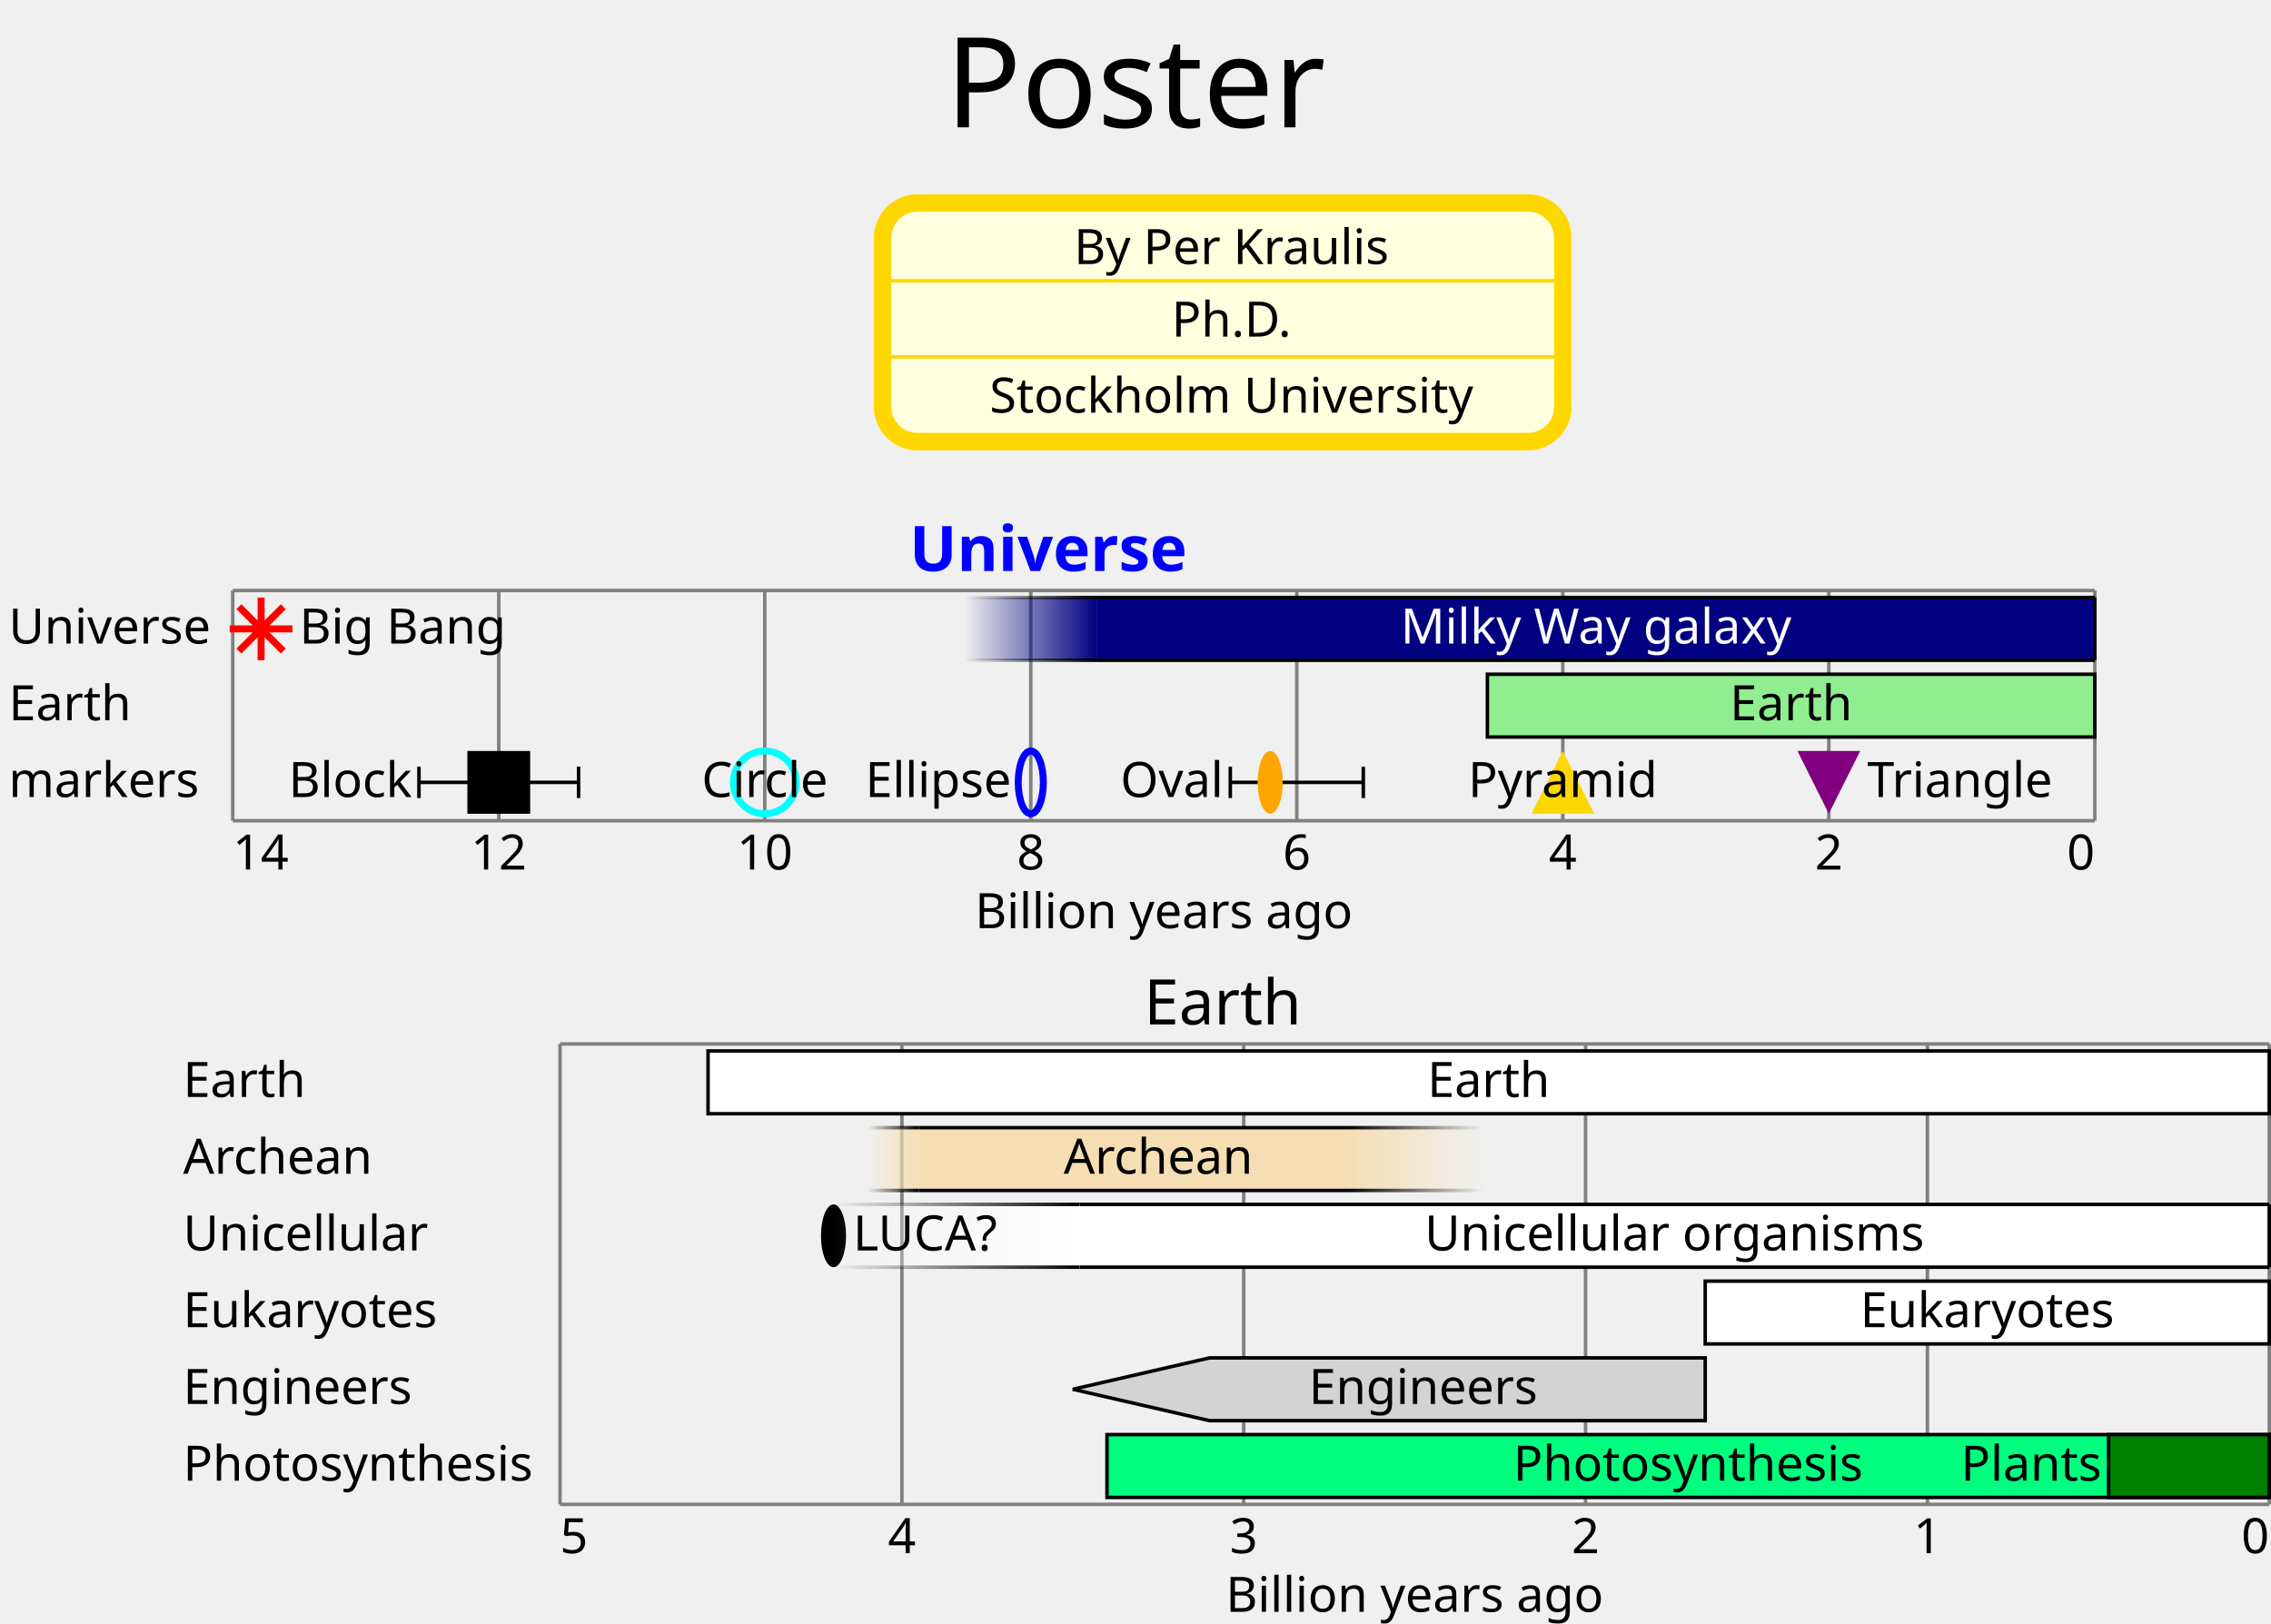
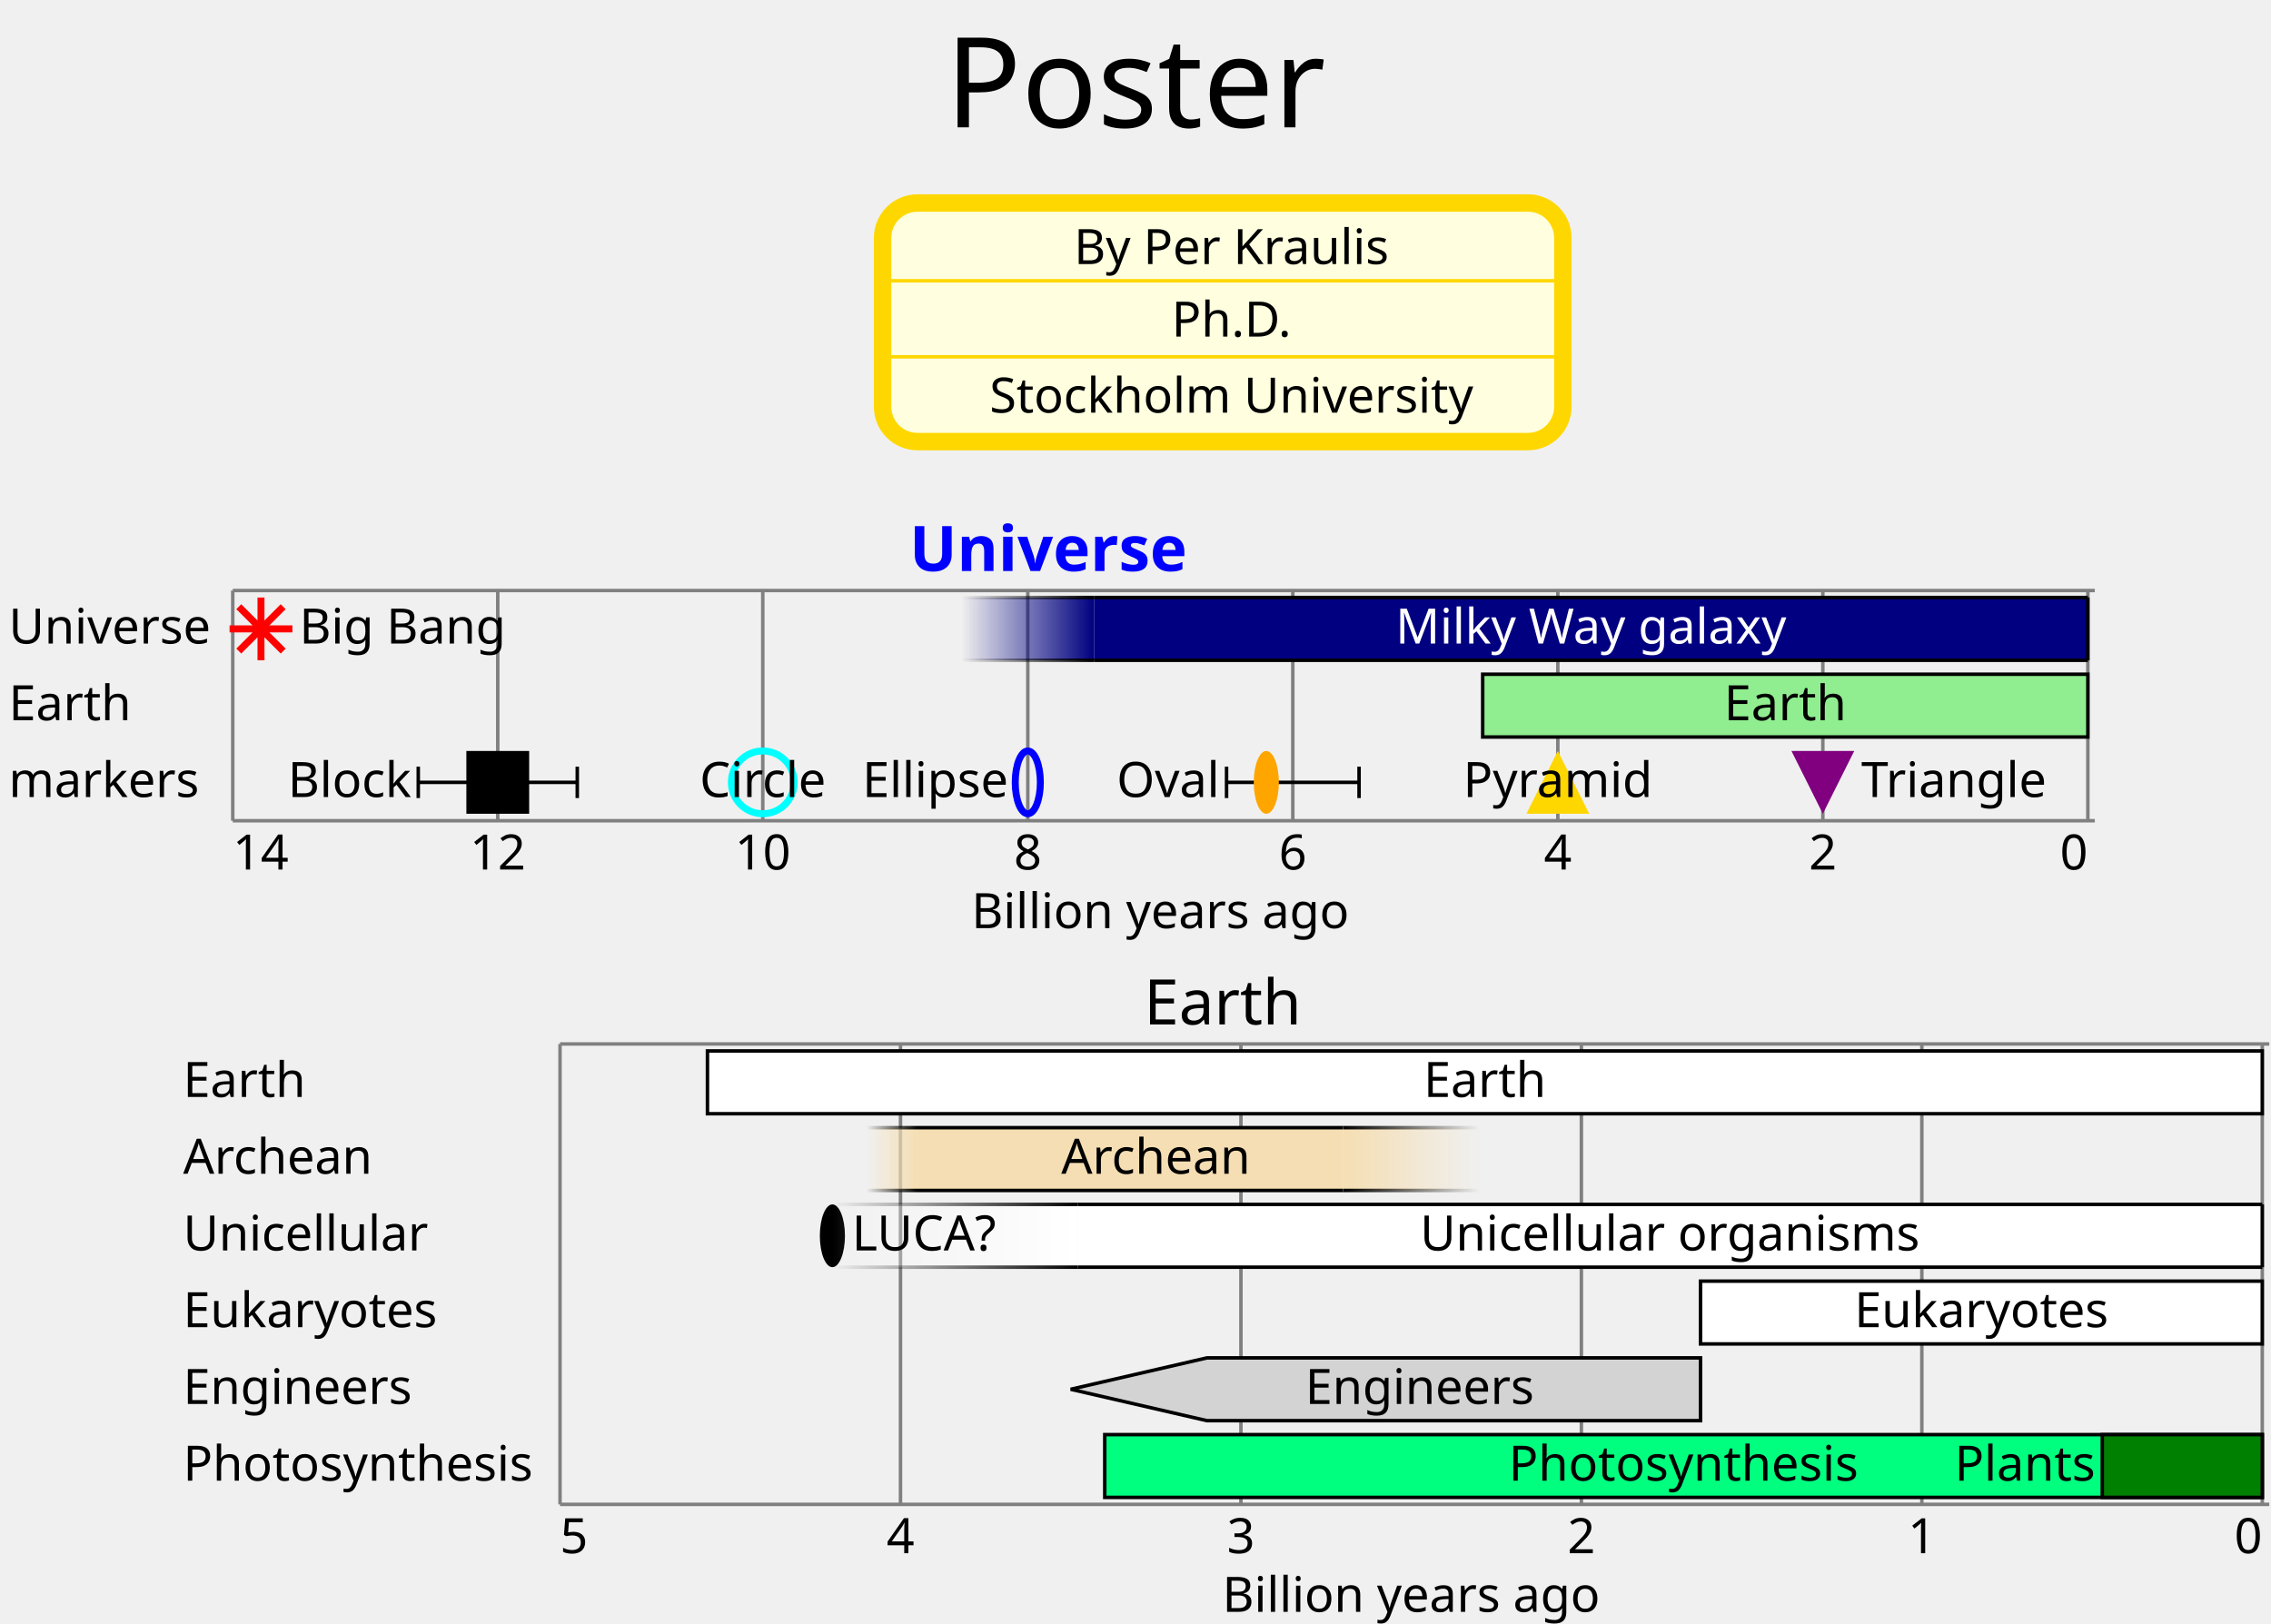
<svg xmlns="http://www.w3.org/2000/svg" width="651" height="465.400" viewBox="0 0 651 465.400" transform="translate(0.5, 0.5)">
  <g stroke="black" fill="white" font-family="sans-serif" font-size="14">
    <text x="325" y="36" stroke="none" fill="black" font-size="36" text-anchor="middle">Poster</text>
    <g transform="scale(1) translate(250, 55.2)">
      <g stroke="black" fill="white" font-family="sans-serif" font-size="14">
        <text x="100" y="18" stroke="none" fill="black" font-size="18" text-anchor="middle">By Per Kraulis</text>
        <rect x="2.5" y="2.5" rx="10" ry="10" width="195" fill="lightyellow" stroke="gold" stroke-width="5" height="68.400" />
        <g stroke="none" fill="black" text-anchor="middle" transform="translate(102.500, 20)">
          <text x="0" y="0">By Per Kraulis</text>
        </g>
        <line x1="0" y1="24.800" x2="200" y2="24.800" stroke="gold" stroke-width="1" />
        <g stroke="none" fill="black" text-anchor="middle" transform="translate(102.500, 40.800)">
          <text x="0" y="0">Ph.D.</text>
        </g>
        <line x1="0" y1="46.600" x2="200" y2="46.600" stroke="gold" stroke-width="1" />
        <g stroke="none" fill="black" text-anchor="middle" transform="translate(102.500, 62.600)">
          <text x="0" y="0">Stockholm University</text>
        </g>
      </g>
    </g>
    <g transform="scale(1) translate(0, 145.2)">
      <g stroke="black" fill="white" font-family="sans-serif" font-size="14">
        <text x="300" y="18" stroke="none" fill="blue" font-size="18" text-anchor="middle" font-weight="bold">Universe</text>
        <g>
-           <path d="M 66.220 23.600 V 89.600 M 142.474 23.600 V 89.600 M 218.729 23.600 V 89.600 M 294.983 23.600 V 89.600 M 371.237 23.600 V 89.600 M 447.491 23.600 V 89.600 M 523.746 23.600 V 89.600 M 600 23.600 V 89.600 M 66.220 23.600 H 600 M 66.220 89.600 H 600" stroke="gray" />
+           <path d="M 66.220 23.600 V 89.600 M 142.189 23.600 V 89.600 M 218.157 23.600 V 89.600 M 294.126 23.600 V 89.600 M 370.094 23.600 V 89.600 M 446.063 23.600 V 89.600 M 522.031 23.600 V 89.600 M 598 23.600 V 89.600 M 66.220 23.600 H 600 M 66.220 89.600 H 600" stroke="gray" />
          <g text-anchor="middle" stroke="none" fill="black">
            <text x="66.220" y="103.600" text-anchor="start">14</text>
-             <text x="142.474" y="103.600">12</text>
-             <text x="218.729" y="103.600">10</text>
-             <text x="294.983" y="103.600">8</text>
-             <text x="371.237" y="103.600">6</text>
-             <text x="447.491" y="103.600">4</text>
-             <text x="523.746" y="103.600">2</text>
-             <text x="600" y="103.600" text-anchor="end">0</text>
-             <text x="333.110" y="120.4">Billion years ago</text>
+             <text x="142.189" y="103.600">12</text>
+             <text x="218.157" y="103.600">10</text>
+             <text x="294.126" y="103.600">8</text>
+             <text x="370.094" y="103.600">6</text>
+             <text x="446.063" y="103.600">4</text>
+             <text x="522.031" y="103.600">2</text>
+             <text x="598" y="103.600" text-anchor="end">0</text>
+             <text x="332.110" y="120.4">Billion years ago</text>
          </g>
        </g>
        <g>
-           <path d="M 65.341 34.600 h 18 M 74.341 25.600 v 18 M 67.977 28.236 L 80.705 40.964 M 80.705 28.236 L 67.977 40.964" fill="none" stroke="red" stroke-width="2" />
+           <path d="M 65.311 34.600 h 18 M 74.311 25.600 v 18 M 67.947 28.236 L 80.675 40.964 M 80.675 28.236 L 67.947 40.964" fill="none" stroke="red" stroke-width="2" />
          <g>
-             <rect x="314.046" y="25.600" width="285.954" height="18" stroke="none" fill="navy" />
-             <path d="M 314.046 25.600 H 600 m 0 18 H 314.046" stroke="black" />
+             <rect x="313.118" y="25.600" width="284.882" height="18" stroke="none" fill="navy" />
+             <path d="M 313.118 25.600 H 598 m 0 18 H 313.118" stroke="black" />
            <defs>
              <linearGradient id="id17">
                <stop offset="0" stop-color="navy" stop-opacity="0" />
                <stop offset="1" stop-color="navy" stop-opacity="1" />
              </linearGradient>
              <linearGradient id="id18">
                <stop offset="0" stop-color="black" stop-opacity="0" />
                <stop offset="1" stop-color="black" stop-opacity="1" />
              </linearGradient>
            </defs>
-             <rect x="275.919" y="25.600" width="38.127" height="18" stroke="none" fill="url(#id17)" />
-             <path d="M 275.919 25.600 H 314.046 m 0 18 H 275.919" stroke="url(#id18)" />
-             <line x1="600" y1="25.600" x2="600" y2="43.600" stroke="black" />
+             <rect x="275.134" y="25.600" width="37.984" height="18" stroke="none" fill="url(#id17)" />
+             <path d="M 275.134 25.600 H 313.118 m 0 18 H 275.134" stroke="url(#id18)" />
+             <line x1="598" y1="25.600" x2="598" y2="43.600" stroke="black" />
          </g>
          <g>
-             <rect x="425.873" y="47.600" width="174.127" height="18" fill="lightgreen" />
+             <rect x="424.526" y="47.600" width="173.474" height="18" fill="lightgreen" />
          </g>
          <g>
            <g stroke="black">
-               <path d="M 119.598 74.100 v 9 m 0 -4.500 H 142.474" />
-               <path d="M 165.351 74.100 v 9 m 0 -4.500 H 142.474" />
+               <path d="M 119.398 74.100 v 9 m 0 -4.500 H 142.189" />
+               <path d="M 164.979 74.100 v 9 m 0 -4.500 H 142.189" />
            </g>
-             <rect x="133.474" y="69.600" width="18" height="18" fill="black" stroke="none" stroke-width="2" />
+             <rect x="133.189" y="69.600" width="18" height="18" fill="black" stroke="none" stroke-width="2" />
          </g>
-           <circle cx="218.729" cy="78.600" r="9.0" fill="none" stroke="cyan" stroke-width="2" />
-           <ellipse cx="294.983" cy="78.600" rx="3.6" ry="9.0" fill="none" stroke="blue" stroke-width="2" />
+           <circle cx="218.157" cy="78.600" r="9.0" fill="none" stroke="cyan" stroke-width="2" />
+           <ellipse cx="294.126" cy="78.600" rx="3.6" ry="9.0" fill="none" stroke="blue" stroke-width="2" />
          <g>
            <g stroke="black">
-               <path d="M 352.174 74.100 v 9 m 0 -4.500 H 363.612" />
-               <path d="M 390.301 74.100 v 9 m 0 -4.500 H 363.612" />
+               <path d="M 351.102 74.100 v 9 m 0 -4.500 H 362.497" />
+               <path d="M 389.086 74.100 v 9 m 0 -4.500 H 362.497" />
            </g>
-             <ellipse cx="363.612" cy="78.600" rx="3.6" ry="9.0" fill="orange" stroke="none" stroke-width="2" />
+             <ellipse cx="362.497" cy="78.600" rx="3.6" ry="9.0" fill="orange" stroke="none" stroke-width="2" />
          </g>
-           <path d="M 447.491 69.600 L 438.491 87.600 h 18 Z" fill="gold" stroke="none" stroke-width="2" />
-           <path d="M 523.746 87.600 L 514.746 69.600 h 18 Z" fill="purple" stroke="none" stroke-width="2" />
+           <path d="M 446.063 69.600 L 437.063 87.600 h 18 Z" fill="gold" stroke="none" stroke-width="2" />
+           <path d="M 522.031 87.600 L 513.031 69.600 h 18 Z" fill="purple" stroke="none" stroke-width="2" />
        </g>
        <g text-anchor="middle" stroke="none" fill="black">
-           <text x="85.341" y="38.800" text-anchor="start">Big Bang</text>
-           <text x="457.023" y="38.800" fill="white" text-anchor="middle">Milky Way galaxy</text>
-           <text x="512.937" y="60.800" fill="black" text-anchor="middle">Earth</text>
-           <text x="117.598" y="82.800" text-anchor="end">Block</text>
-           <text x="218.729" y="82.800" text-anchor="middle">Circle</text>
-           <text x="289.383" y="82.800" text-anchor="end">Ellipse</text>
-           <text x="350.174" y="82.800" text-anchor="end">Oval</text>
-           <text x="447.491" y="82.800" text-anchor="middle">Pyramid</text>
-           <text x="534.746" y="82.800" text-anchor="start">Triangle</text>
+           <text x="85.311" y="38.800" text-anchor="start">Big Bang</text>
+           <text x="455.559" y="38.800" fill="white" text-anchor="middle">Milky Way galaxy</text>
+           <text x="511.263" y="60.800" fill="black" text-anchor="middle">Earth</text>
+           <text x="117.398" y="82.800" text-anchor="end">Block</text>
+           <text x="218.157" y="82.800" text-anchor="middle">Circle</text>
+           <text x="288.526" y="82.800" text-anchor="end">Ellipse</text>
+           <text x="349.102" y="82.800" text-anchor="end">Oval</text>
+           <text x="446.063" y="82.800" text-anchor="middle">Pyramid</text>
+           <text x="533.031" y="82.800" text-anchor="start">Triangle</text>
        </g>
        <g stroke="none" fill="black">
          <text x="2" y="38.800">Universe</text>
          <text x="2" y="60.800">Earth</text>
          <text x="2" y="82.800">markers</text>
        </g>
      </g>
    </g>
    <g transform="scale(1) translate(50, 275.2)">
      <g stroke="black" fill="white" font-family="sans-serif" font-size="14">
        <text x="300" y="18" stroke="none" fill="black" font-size="18" text-anchor="middle">Earth</text>
        <g>
-           <path d="M 110.040 23.600 V 155.600 M 208.032 23.600 V 155.600 M 306.024 23.600 V 155.600 M 404.016 23.600 V 155.600 M 502.008 23.600 V 155.600 M 600 23.600 V 155.600 M 110.040 23.600 H 600 M 110.040 155.600 H 600" stroke="gray" />
+           <path d="M 110.040 23.600 V 155.600 M 207.632 23.600 V 155.600 M 305.224 23.600 V 155.600 M 402.816 23.600 V 155.600 M 500.408 23.600 V 155.600 M 598 23.600 V 155.600 M 110.040 23.600 H 600 M 110.040 155.600 H 600" stroke="gray" />
          <g text-anchor="middle" stroke="none" fill="black">
            <text x="110.040" y="169.600" text-anchor="start">5</text>
-             <text x="208.032" y="169.600">4</text>
-             <text x="306.024" y="169.600">3</text>
-             <text x="404.016" y="169.600">2</text>
-             <text x="502.008" y="169.600">1</text>
-             <text x="600" y="169.600" text-anchor="end">0</text>
-             <text x="355.020" y="186.4">Billion years ago</text>
+             <text x="207.632" y="169.600">4</text>
+             <text x="305.224" y="169.600">3</text>
+             <text x="402.816" y="169.600">2</text>
+             <text x="500.408" y="169.600">1</text>
+             <text x="598" y="169.600" text-anchor="end">0</text>
+             <text x="354.020" y="186.4">Billion years ago</text>
          </g>
        </g>
        <g>
          <g>
-             <rect x="152.471" y="25.600" width="447.529" height="18" fill="white" />
+             <rect x="152.297" y="25.600" width="445.703" height="18" fill="white" />
          </g>
          <g>
-             <rect x="212.932" y="47.600" width="122.490" height="18" stroke="none" fill="wheat" />
-             <path d="M 212.932 47.600 H 335.422 m 0 18 H 212.932" stroke="black" />
+             <rect x="212.512" y="47.600" width="121.990" height="18" stroke="none" fill="wheat" />
+             <path d="M 212.512 47.600 H 334.502 m 0 18 H 212.512" stroke="black" />
            <defs>
              <linearGradient id="id19">
                <stop offset="0" stop-color="wheat" stop-opacity="0" />
                <stop offset="1" stop-color="wheat" stop-opacity="1" />
              </linearGradient>
              <linearGradient id="id20">
                <stop offset="0" stop-color="black" stop-opacity="0" />
                <stop offset="1" stop-color="black" stop-opacity="1" />
              </linearGradient>
            </defs>
-             <rect x="198.233" y="47.600" width="14.699" height="18" stroke="none" fill="url(#id19)" />
-             <path d="M 198.233 47.600 H 212.932 m 0 18 H 198.233" stroke="url(#id20)" />
+             <rect x="197.873" y="47.600" width="14.639" height="18" stroke="none" fill="url(#id19)" />
+             <path d="M 197.873 47.600 H 212.512 m 0 18 H 197.873" stroke="url(#id20)" />
            <defs>
              <linearGradient id="id21">
                <stop offset="0" stop-color="wheat" stop-opacity="1" />
                <stop offset="1" stop-color="wheat" stop-opacity="0" />
              </linearGradient>
              <linearGradient id="id22">
                <stop offset="0" stop-color="black" stop-opacity="1" />
                <stop offset="1" stop-color="black" stop-opacity="0" />
              </linearGradient>
            </defs>
-             <rect x="335.422" y="47.600" width="39.197" height="18" stroke="none" fill="url(#id21)" />
-             <path d="M 335.422 47.600 H 374.618 m 0 18 H 335.422" stroke="url(#id22)" />
+             <rect x="334.502" y="47.600" width="39.037" height="18" stroke="none" fill="url(#id21)" />
+             <path d="M 334.502 47.600 H 373.538 m 0 18 H 334.502" stroke="url(#id22)" />
          </g>
-           <ellipse cx="188.434" cy="78.600" rx="3.6" ry="9.0" fill="black" stroke="none" stroke-width="2" />
+           <ellipse cx="188.114" cy="78.600" rx="3.6" ry="9.0" fill="black" stroke="none" stroke-width="2" />
          <g>
-             <rect x="258.988" y="69.600" width="341.012" height="18" stroke="none" fill="white" />
-             <path d="M 258.988 69.600 H 600 m 0 18 H 258.988" stroke="black" />
+             <rect x="258.38" y="69.600" width="339.620" height="18" stroke="none" fill="white" />
+             <path d="M 258.380 69.600 H 598 m 0 18 H 258.380" stroke="black" />
            <defs>
              <linearGradient id="id23">
                <stop offset="0" stop-color="white" stop-opacity="0" />
                <stop offset="1" stop-color="white" stop-opacity="1" />
              </linearGradient>
              <linearGradient id="id24">
                <stop offset="0" stop-color="black" stop-opacity="0" />
                <stop offset="1" stop-color="black" stop-opacity="1" />
              </linearGradient>
            </defs>
-             <rect x="188.434" y="69.600" width="70.554" height="18" stroke="none" fill="url(#id23)" />
-             <path d="M 188.434 69.600 H 258.988 m 0 18 H 188.434" stroke="url(#id24)" />
-             <line x1="600" y1="69.600" x2="600" y2="87.600" stroke="black" />
+             <rect x="188.114" y="69.600" width="70.266" height="18" stroke="none" fill="url(#id23)" />
+             <path d="M 188.114 69.600 H 258.380 m 0 18 H 188.114" stroke="url(#id24)" />
+             <line x1="598" y1="69.600" x2="598" y2="87.600" stroke="black" />
          </g>
          <g>
-             <rect x="438.313" y="91.600" width="161.687" height="18" fill="white" />
+             <rect x="436.973" y="91.600" width="161.027" height="18" fill="white" />
          </g>
          <g>
-             <path d="M 296.225 113.600 L 257.028 122.600 296.225 131.600 H 438.313 L 438.313 122.600 438.313 113.600 Z" fill="lightgray" />
+             <path d="M 295.465 113.600 L 256.428 122.600 295.465 131.600 H 436.973 L 436.973 122.600 436.973 113.600 Z" fill="lightgray" />
          </g>
          <g>
-             <rect x="266.827" y="135.600" width="333.173" height="18" fill="springgreen" />
+             <rect x="266.187" y="135.600" width="331.813" height="18" fill="springgreen" />
          </g>
          <g>
-             <rect x="553.944" y="135.600" width="46.056" height="18" fill="green" />
+             <rect x="552.132" y="135.600" width="45.868" height="18" fill="green" />
          </g>
        </g>
        <g text-anchor="middle" stroke="none" fill="black">
-           <text x="376.235" y="38.800" fill="black" text-anchor="middle">Earth</text>
-           <text x="281.526" y="60.800" fill="black" text-anchor="middle">Archean</text>
-           <text x="194.034" y="82.800" text-anchor="start">LUCA?</text>
-           <text x="429.494" y="82.800" fill="black" text-anchor="middle">Unicellular organisms</text>
-           <text x="519.157" y="104.800" fill="black" text-anchor="middle">Eukaryotes</text>
-           <text x="357.470" y="126.800" fill="black" text-anchor="middle">Engineers</text>
-           <text x="433.414" y="148.800" fill="black" text-anchor="middle">Photosynthesis</text>
-           <text x="551.944" y="148.800" fill="black" text-anchor="end">Plants</text>
+           <text x="375.149" y="38.800" fill="black" text-anchor="middle">Earth</text>
+           <text x="280.826" y="60.800" fill="black" text-anchor="middle">Archean</text>
+           <text x="193.714" y="82.800" text-anchor="start">LUCA?</text>
+           <text x="428.190" y="82.800" fill="black" text-anchor="middle">Unicellular organisms</text>
+           <text x="517.487" y="104.800" fill="black" text-anchor="middle">Eukaryotes</text>
+           <text x="356.460" y="126.800" fill="black" text-anchor="middle">Engineers</text>
+           <text x="432.094" y="148.800" fill="black" text-anchor="middle">Photosynthesis</text>
+           <text x="550.132" y="148.800" fill="black" text-anchor="end">Plants</text>
        </g>
        <g stroke="none" fill="black">
          <text x="2" y="38.800">Earth</text>
          <text x="2" y="60.800">Archean</text>
          <text x="2" y="82.800">Unicellular</text>
          <text x="2" y="104.800">Eukaryotes</text>
          <text x="2" y="126.800">Engineers</text>
          <text x="2" y="148.800">Photosynthesis</text>
        </g>
      </g>
    </g>
  </g>
</svg>
